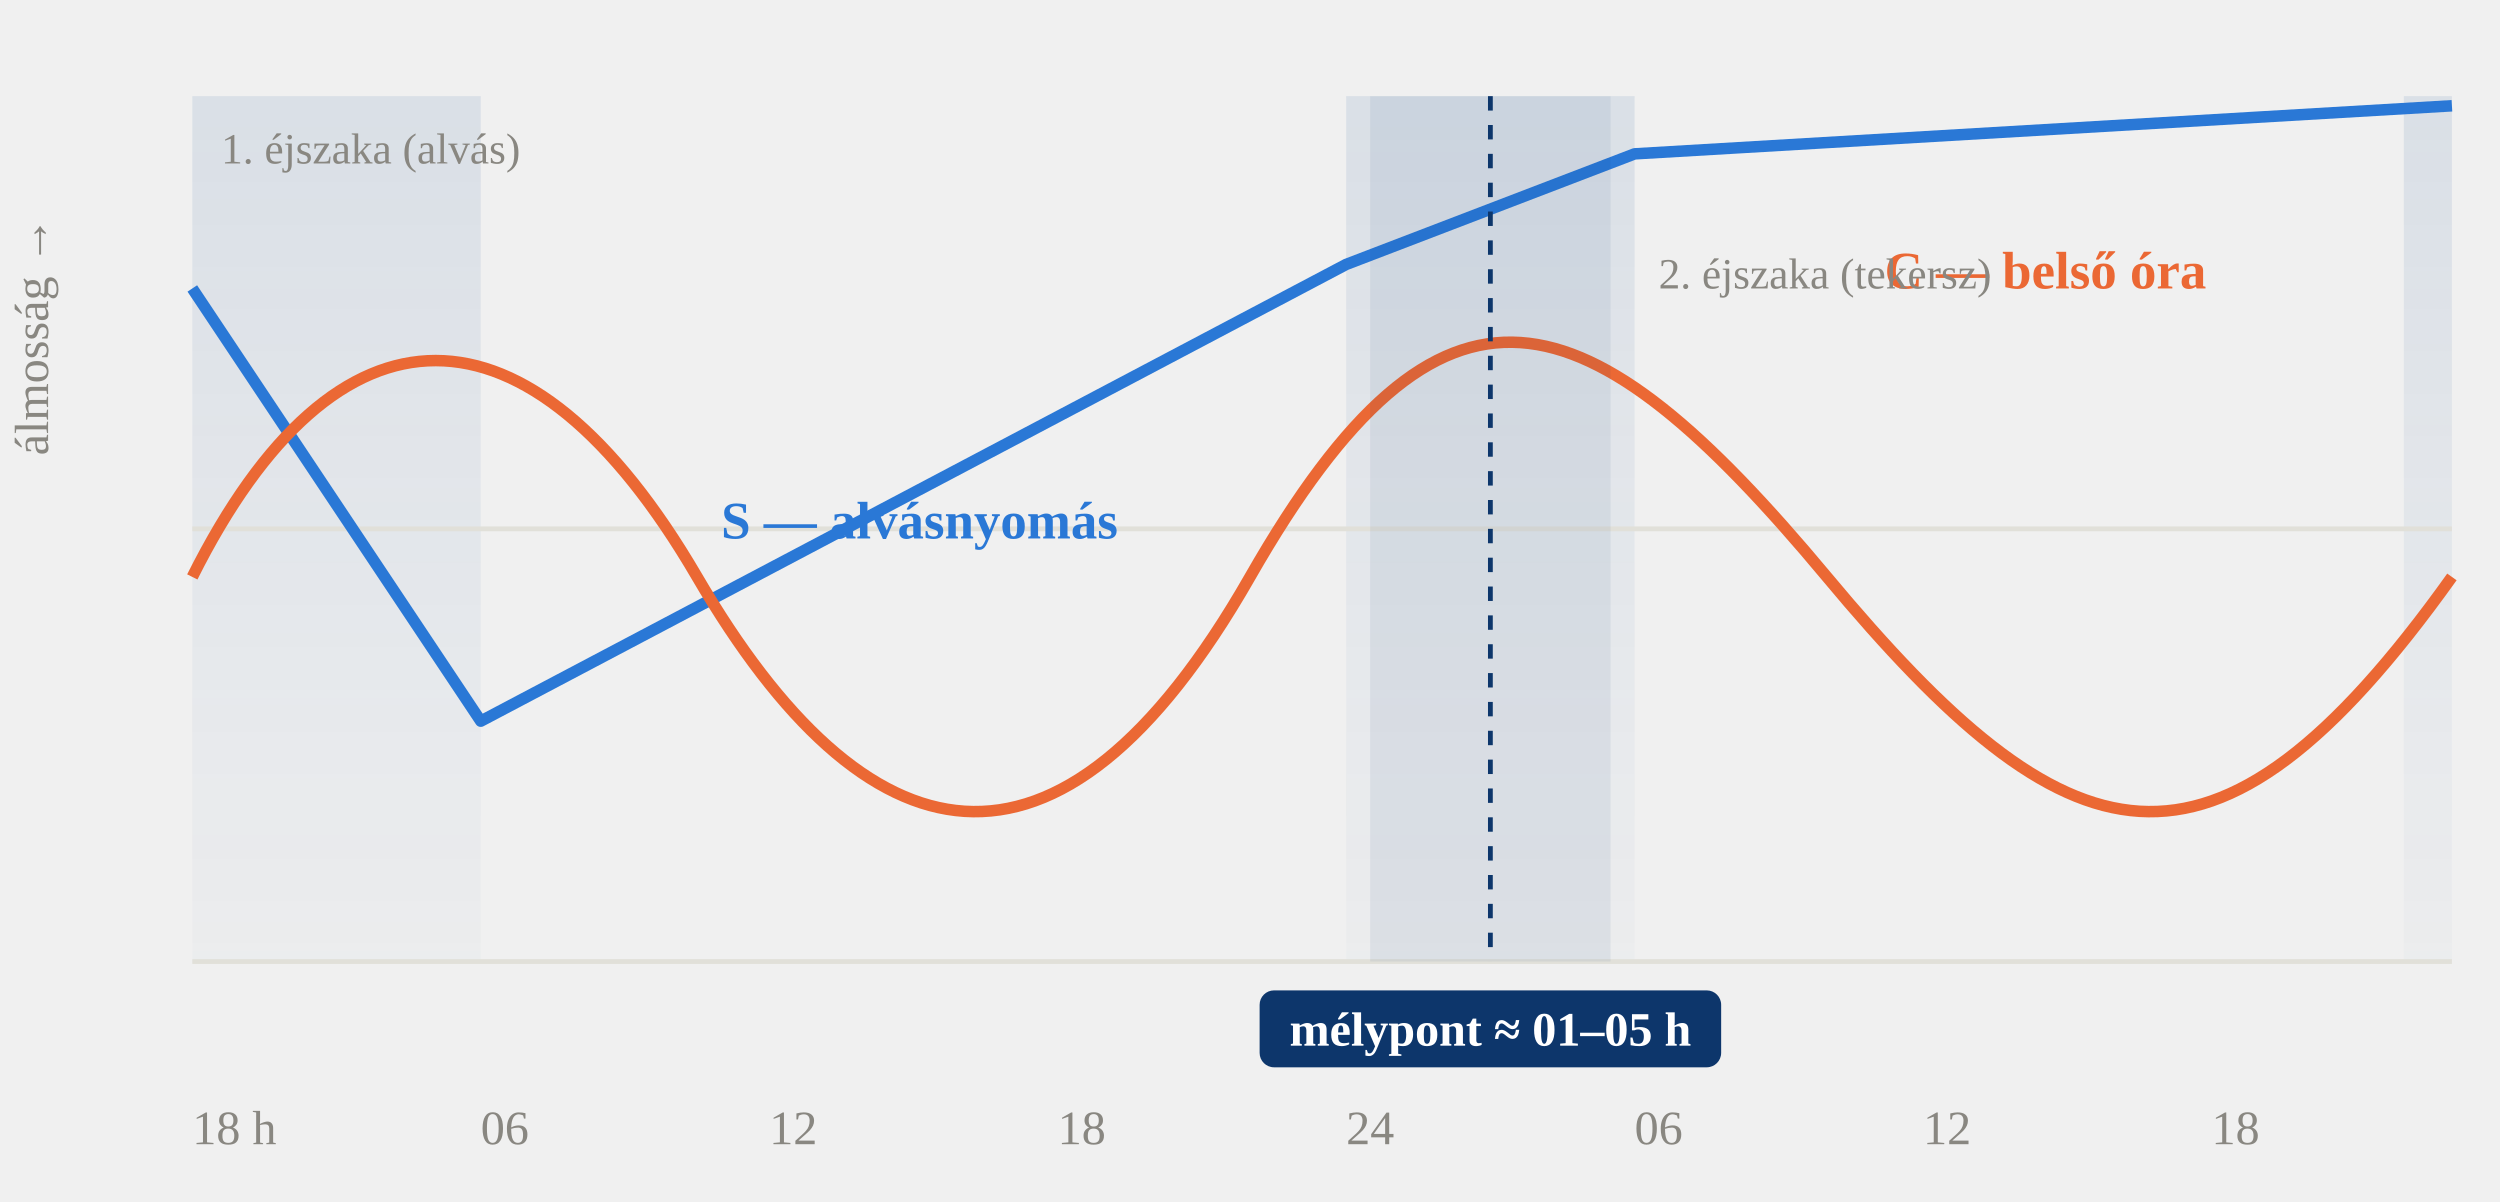
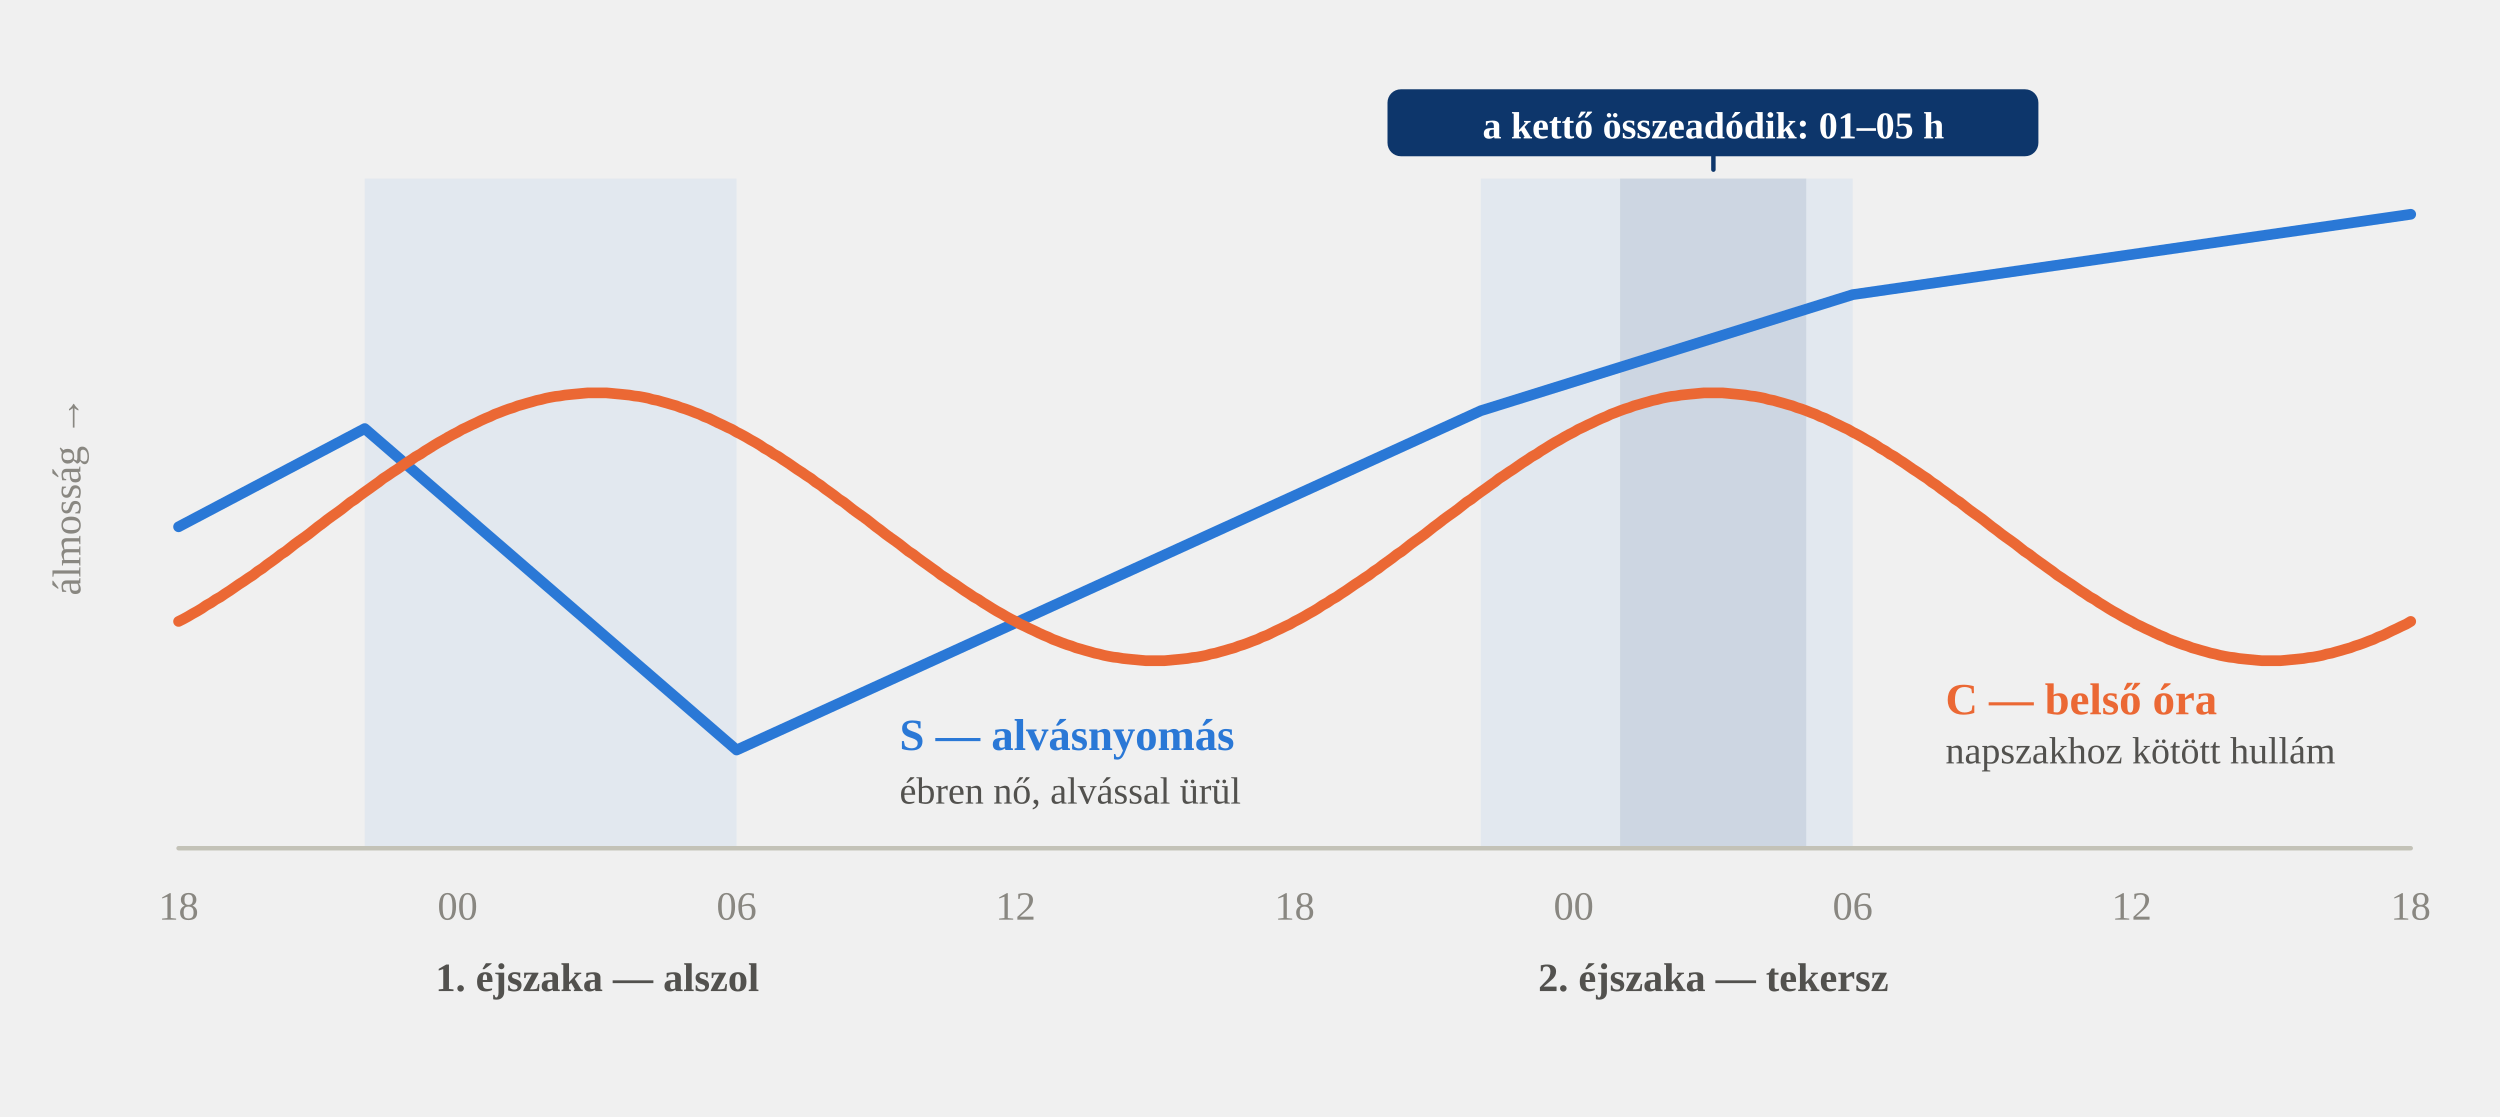
- <svg xmlns="http://www.w3.org/2000/svg" viewBox="0 0 520 250" font-family="{{FONT}}">
-   <defs>
-     <linearGradient id="night" x1="0" x2="0" y1="0" y2="1">
-       <stop offset="0" stop-color="#184f95" stop-opacity="0.10" />
-       <stop offset="1" stop-color="#184f95" stop-opacity="0.02" />
-     </linearGradient>
-   </defs>
-   <rect x="40" y="20" width="0" height="180" />
-   <rect x="40" y="20" width="60" height="180" fill="url(#night)" />
-   <rect x="280" y="20" width="60" height="180" fill="url(#night)" />
-   <rect x="500" y="20" width="10" height="180" fill="url(#night)" />
-   <g stroke="#e1e0d9" stroke-width="1">
-     <line x1="40" y1="200" x2="510" y2="200" />
-     <line x1="40" y1="110" x2="510" y2="110" />
-   </g>
-   <path d="M40 60 L100 150 L280 55 L340 32 L510 22" fill="none" stroke="#2a78d6" stroke-width="2.4" stroke-linejoin="round" />
-   <path d="M40 120 C 70 60, 110 60, 145 120 S 220 190, 260 120 S 330 60, 380 120 S 460 190, 510 120" fill="none" stroke="#eb6834" stroke-width="2.4" />
-   <g>
-     <rect x="285" y="20" width="50" height="180" fill="#0d366b" fill-opacity="0.07" />
-     <line x1="310" y1="20" x2="310" y2="200" stroke="#0d366b" stroke-width="1" stroke-dasharray="3 3" />
-     <rect x="262" y="206" width="96" height="16" rx="3" fill="#0d366b" />
-     <text x="310" y="217.5" font-size="10" fill="#fff" text-anchor="middle" font-weight="600">mélypont ≈ 01–05 h</text>
-   </g>
-   <g font-size="10" fill="#898781">
-     <text x="40" y="238">18 h</text>
-     <text x="100" y="238">06</text>
-     <text x="160" y="238">12</text>
-     <text x="220" y="238">18</text>
-     <text x="280" y="238">24</text>
-     <text x="340" y="238">06</text>
-     <text x="400" y="238">12</text>
-     <text x="460" y="238">18</text>
-     <text x="10" y="45" transform="rotate(-90 10 45)" text-anchor="end">álmosság →</text>
-   </g>
-   <text x="150" y="112" font-size="11" fill="#2a78d6" font-weight="600">S — alvásnyomás</text>
-   <text x="392" y="60" font-size="11" fill="#eb6834" font-weight="600">C — belső óra</text>
-   <text x="46" y="34" font-size="9" fill="#898781">1. éjszaka (alvás)</text>
-   <text x="345" y="60" font-size="9" fill="#898781">2. éjszaka (tekersz)</text>
+ <svg xmlns="http://www.w3.org/2000/svg" viewBox="0 0 560 250" font-family="{{FONT}}">
+   <rect x="81.7" y="40.0" width="83.3" height="150.0" rx="0" fill="#2a78d6" fill-opacity="0.07" />
+   <rect x="331.7" y="40.0" width="83.3" height="150.0" rx="0" fill="#2a78d6" fill-opacity="0.07" />
+   <rect x="362.9" y="40.0" width="41.7" height="150.0" rx="0" fill="#0d366b" fill-opacity="0.1" />
+   <line x1="40.0" y1="190.0" x2="540.0" y2="190.0" stroke="#c3c2b7" stroke-width="1" stroke-linecap="round" />
+   <path d="M40.0 118 L81.7 96 L165.0 168 L331.7 92 L415.0 66 L540.0 48" fill="none" stroke="#2a78d6" stroke-width="2.4" stroke-linejoin="round" stroke-linecap="round" opacity="1" />
+   <path d="M40.0 139.2 L41.0 138.7 L42.1 138.1 L43.1 137.5 L44.2 136.9 L45.2 136.3 L46.2 135.6 L47.3 135.0 L48.3 134.3 L49.4 133.7 L50.4 133.0 L51.5 132.3 L52.5 131.6 L53.5 130.9 L54.6 130.2 L55.6 129.5 L56.7 128.8 L57.7 128.0 L58.8 127.3 L59.8 126.5 L60.8 125.8 L61.9 125.0 L62.9 124.2 L64.0 123.5 L65.0 122.7 L66.0 121.9 L67.1 121.1 L68.1 120.4 L69.2 119.6 L70.2 118.8 L71.2 118.0 L72.3 117.2 L73.3 116.4 L74.4 115.6 L75.4 114.9 L76.5 114.1 L77.5 113.3 L78.5 112.5 L79.6 111.8 L80.6 111.0 L81.7 110.2 L82.7 109.5 L83.8 108.7 L84.8 108.0 L85.8 107.2 L86.9 106.5 L87.9 105.8 L89.0 105.1 L90.0 104.4 L91.0 103.7 L92.1 103.0 L93.1 102.3 L94.2 101.7 L95.2 101.0 L96.2 100.4 L97.3 99.7 L98.3 99.1 L99.4 98.5 L100.4 97.9 L101.5 97.3 L102.5 96.8 L103.5 96.2 L104.6 95.7 L105.6 95.2 L106.7 94.7 L107.7 94.2 L108.8 93.7 L109.8 93.3 L110.8 92.8 L111.9 92.4 L112.9 92.0 L114.0 91.6 L115.0 91.3 L116.0 90.9 L117.1 90.6 L118.1 90.3 L119.2 90.0 L120.2 89.7 L121.2 89.5 L122.3 89.2 L123.3 89.0 L124.4 88.8 L125.4 88.7 L126.5 88.5 L127.5 88.4 L128.5 88.3 L129.6 88.2 L130.6 88.1 L131.7 88.0 L132.7 88.0 L133.8 88.0 L134.8 88.0 L135.8 88.0 L136.9 88.1 L137.9 88.2 L139.0 88.3 L140.0 88.4 L141.0 88.5 L142.1 88.7 L143.1 88.8 L144.2 89.0 L145.2 89.2 L146.2 89.5 L147.3 89.7 L148.3 90.0 L149.4 90.3 L150.4 90.6 L151.5 90.9 L152.5 91.3 L153.5 91.6 L154.6 92.0 L155.6 92.4 L156.7 92.8 L157.7 93.3 L158.8 93.7 L159.8 94.2 L160.8 94.7 L161.9 95.2 L162.9 95.7 L164.0 96.2 L165.0 96.8 L166.0 97.3 L167.1 97.9 L168.1 98.5 L169.2 99.1 L170.2 99.7 L171.2 100.4 L172.3 101.0 L173.3 101.7 L174.4 102.3 L175.4 103.0 L176.5 103.7 L177.5 104.4 L178.5 105.1 L179.6 105.8 L180.6 106.5 L181.7 107.2 L182.7 108.0 L183.8 108.7 L184.8 109.5 L185.8 110.2 L186.9 111.0 L187.9 111.8 L189.0 112.5 L190.0 113.3 L191.0 114.1 L192.1 114.9 L193.1 115.6 L194.2 116.4 L195.2 117.2 L196.2 118.0 L197.3 118.8 L198.3 119.6 L199.4 120.4 L200.4 121.1 L201.5 121.9 L202.5 122.7 L203.5 123.5 L204.6 124.2 L205.6 125.0 L206.7 125.8 L207.7 126.5 L208.8 127.3 L209.8 128.0 L210.8 128.8 L211.9 129.5 L212.9 130.2 L214.0 130.9 L215.0 131.6 L216.0 132.3 L217.1 133.0 L218.1 133.7 L219.2 134.3 L220.2 135.0 L221.2 135.6 L222.3 136.3 L223.3 136.9 L224.4 137.5 L225.4 138.1 L226.5 138.7 L227.5 139.2 L228.5 139.8 L229.6 140.3 L230.6 140.8 L231.7 141.3 L232.7 141.8 L233.8 142.3 L234.8 142.7 L235.8 143.2 L236.9 143.6 L237.9 144.0 L239.0 144.4 L240.0 144.7 L241.0 145.1 L242.1 145.4 L243.1 145.7 L244.2 146.0 L245.2 146.3 L246.2 146.5 L247.3 146.8 L248.3 147.0 L249.4 147.2 L250.4 147.3 L251.5 147.5 L252.5 147.6 L253.5 147.7 L254.6 147.8 L255.6 147.9 L256.7 148.0 L257.7 148.0 L258.8 148.0 L259.8 148.0 L260.8 148.0 L261.9 147.9 L262.9 147.8 L264.0 147.7 L265.0 147.6 L266.0 147.5 L267.1 147.3 L268.1 147.2 L269.2 147.0 L270.2 146.8 L271.2 146.5 L272.3 146.3 L273.3 146.0 L274.4 145.7 L275.4 145.4 L276.5 145.1 L277.5 144.7 L278.5 144.4 L279.6 144.0 L280.6 143.6 L281.7 143.2 L282.7 142.7 L283.8 142.3 L284.8 141.8 L285.8 141.3 L286.9 140.8 L287.9 140.3 L289.0 139.8 L290.0 139.2 L291.0 138.7 L292.1 138.1 L293.1 137.5 L294.2 136.9 L295.2 136.3 L296.2 135.6 L297.3 135.0 L298.3 134.3 L299.4 133.7 L300.4 133.0 L301.5 132.3 L302.5 131.6 L303.5 130.9 L304.6 130.2 L305.6 129.5 L306.7 128.8 L307.7 128.0 L308.8 127.3 L309.8 126.5 L310.8 125.8 L311.9 125.0 L312.9 124.2 L314.0 123.5 L315.0 122.7 L316.0 121.9 L317.1 121.1 L318.1 120.4 L319.2 119.6 L320.2 118.8 L321.2 118.0 L322.3 117.2 L323.3 116.4 L324.4 115.6 L325.4 114.9 L326.5 114.1 L327.5 113.3 L328.5 112.5 L329.6 111.8 L330.6 111.0 L331.7 110.2 L332.7 109.5 L333.8 108.7 L334.8 108.0 L335.8 107.2 L336.9 106.5 L337.9 105.8 L339.0 105.1 L340.0 104.4 L341.0 103.7 L342.1 103.0 L343.1 102.3 L344.2 101.7 L345.2 101.0 L346.2 100.4 L347.3 99.7 L348.3 99.1 L349.4 98.5 L350.4 97.9 L351.5 97.3 L352.5 96.8 L353.5 96.2 L354.6 95.7 L355.6 95.2 L356.7 94.7 L357.7 94.2 L358.8 93.7 L359.8 93.3 L360.8 92.8 L361.9 92.4 L362.9 92.0 L364.0 91.6 L365.0 91.3 L366.0 90.9 L367.1 90.6 L368.1 90.3 L369.2 90.0 L370.2 89.7 L371.2 89.5 L372.3 89.2 L373.3 89.0 L374.4 88.8 L375.4 88.7 L376.5 88.5 L377.5 88.4 L378.5 88.3 L379.6 88.2 L380.6 88.1 L381.7 88.0 L382.7 88.0 L383.8 88.0 L384.8 88.0 L385.8 88.0 L386.9 88.1 L387.9 88.2 L389.0 88.3 L390.0 88.4 L391.0 88.5 L392.1 88.7 L393.1 88.8 L394.2 89.0 L395.2 89.2 L396.2 89.5 L397.3 89.7 L398.3 90.0 L399.4 90.3 L400.4 90.6 L401.5 90.9 L402.5 91.3 L403.5 91.6 L404.6 92.0 L405.6 92.4 L406.7 92.8 L407.7 93.3 L408.8 93.7 L409.8 94.2 L410.8 94.7 L411.9 95.2 L412.9 95.7 L414.0 96.2 L415.0 96.8 L416.0 97.3 L417.1 97.9 L418.1 98.5 L419.2 99.1 L420.2 99.7 L421.2 100.4 L422.3 101.0 L423.3 101.7 L424.4 102.3 L425.4 103.0 L426.5 103.7 L427.5 104.4 L428.5 105.1 L429.6 105.8 L430.6 106.5 L431.7 107.2 L432.7 108.0 L433.8 108.7 L434.8 109.5 L435.8 110.2 L436.9 111.0 L437.9 111.8 L439.0 112.5 L440.0 113.3 L441.0 114.1 L442.1 114.9 L443.1 115.6 L444.2 116.4 L445.2 117.2 L446.2 118.0 L447.3 118.8 L448.3 119.6 L449.4 120.4 L450.4 121.1 L451.5 121.9 L452.5 122.7 L453.5 123.5 L454.6 124.2 L455.6 125.0 L456.7 125.8 L457.7 126.5 L458.8 127.3 L459.8 128.0 L460.8 128.8 L461.9 129.5 L462.9 130.2 L464.0 130.9 L465.0 131.6 L466.0 132.3 L467.1 133.0 L468.1 133.7 L469.2 134.3 L470.2 135.0 L471.2 135.6 L472.3 136.3 L473.3 136.9 L474.4 137.5 L475.4 138.1 L476.5 138.7 L477.5 139.2 L478.5 139.8 L479.6 140.3 L480.6 140.8 L481.7 141.3 L482.7 141.8 L483.8 142.3 L484.8 142.7 L485.8 143.2 L486.9 143.6 L487.9 144.0 L489.0 144.4 L490.0 144.7 L491.0 145.1 L492.1 145.4 L493.1 145.7 L494.2 146.0 L495.2 146.3 L496.2 146.5 L497.3 146.8 L498.3 147.0 L499.4 147.2 L500.4 147.3 L501.5 147.5 L502.5 147.6 L503.5 147.7 L504.6 147.8 L505.6 147.9 L506.7 148.0 L507.7 148.0 L508.8 148.0 L509.8 148.0 L510.8 148.0 L511.9 147.9 L512.9 147.8 L514.0 147.7 L515.0 147.6 L516.0 147.5 L517.1 147.3 L518.1 147.2 L519.2 147.0 L520.2 146.8 L521.2 146.5 L522.3 146.3 L523.3 146.0 L524.4 145.7 L525.4 145.4 L526.5 145.1 L527.5 144.7 L528.5 144.4 L529.6 144.0 L530.6 143.6 L531.7 143.2 L532.7 142.7 L533.8 142.3 L534.8 141.8 L535.8 141.3 L536.9 140.8 L537.9 140.3 L539.0 139.8 L540.0 139.2" fill="none" stroke="#eb6834" stroke-width="2.4" stroke-linejoin="round" stroke-linecap="round" opacity="1" />
+   <text x="40.0" y="206.0" font-size="9" fill="#898781" text-anchor="middle" font-weight="400">18</text>
+   <text x="102.5" y="206.0" font-size="9" fill="#898781" text-anchor="middle" font-weight="400">00</text>
+   <text x="165.0" y="206.0" font-size="9" fill="#898781" text-anchor="middle" font-weight="400">06</text>
+   <text x="227.5" y="206.0" font-size="9" fill="#898781" text-anchor="middle" font-weight="400">12</text>
+   <text x="290.0" y="206.0" font-size="9" fill="#898781" text-anchor="middle" font-weight="400">18</text>
+   <text x="352.5" y="206.0" font-size="9" fill="#898781" text-anchor="middle" font-weight="400">00</text>
+   <text x="415.0" y="206.0" font-size="9" fill="#898781" text-anchor="middle" font-weight="400">06</text>
+   <text x="477.5" y="206.0" font-size="9" fill="#898781" text-anchor="middle" font-weight="400">12</text>
+   <text x="540.0" y="206.0" font-size="9" fill="#898781" text-anchor="middle" font-weight="400">18</text>
+   <text x="133.8" y="222.0" font-size="9" fill="#52514e" text-anchor="middle" font-weight="600">1. éjszaka — alszol</text>
+   <text x="383.8" y="222.0" font-size="9" fill="#52514e" text-anchor="middle" font-weight="600">2. éjszaka — tekersz</text>
+   <text x="18.0" y="111.0" font-size="9" fill="#898781" text-anchor="middle" font-weight="400" transform="rotate(-90 18 111)">álmosság →</text>
+   <text x="201.5" y="168.0" font-size="10" fill="#2a78d6" text-anchor="start" font-weight="600">S — alvásnyomás</text>
+   <text x="201.5" y="180.0" font-size="8.5" fill="#52514e" text-anchor="start" font-weight="400">ébren nő, alvással ürül</text>
+   <text x="435.8" y="160.0" font-size="10" fill="#eb6834" text-anchor="start" font-weight="600">C — belső óra</text>
+   <text x="435.8" y="171.0" font-size="8.5" fill="#52514e" text-anchor="start" font-weight="400">napszakhoz kötött hullám</text>
+   <rect x="310.8" y="20.0" width="145.8" height="15.0" rx="3" fill="#0d366b" fill-opacity="1" />
+   <text x="383.8" y="31.0" font-size="8.5" fill="#fff" text-anchor="middle" font-weight="600">a kettő összeadódik: 01–05 h</text>
+   <line x1="383.8" y1="35.0" x2="383.8" y2="40.0" stroke="#0d366b" stroke-width="1" stroke-linecap="round" stroke-dasharray="3 3" />
</svg>
